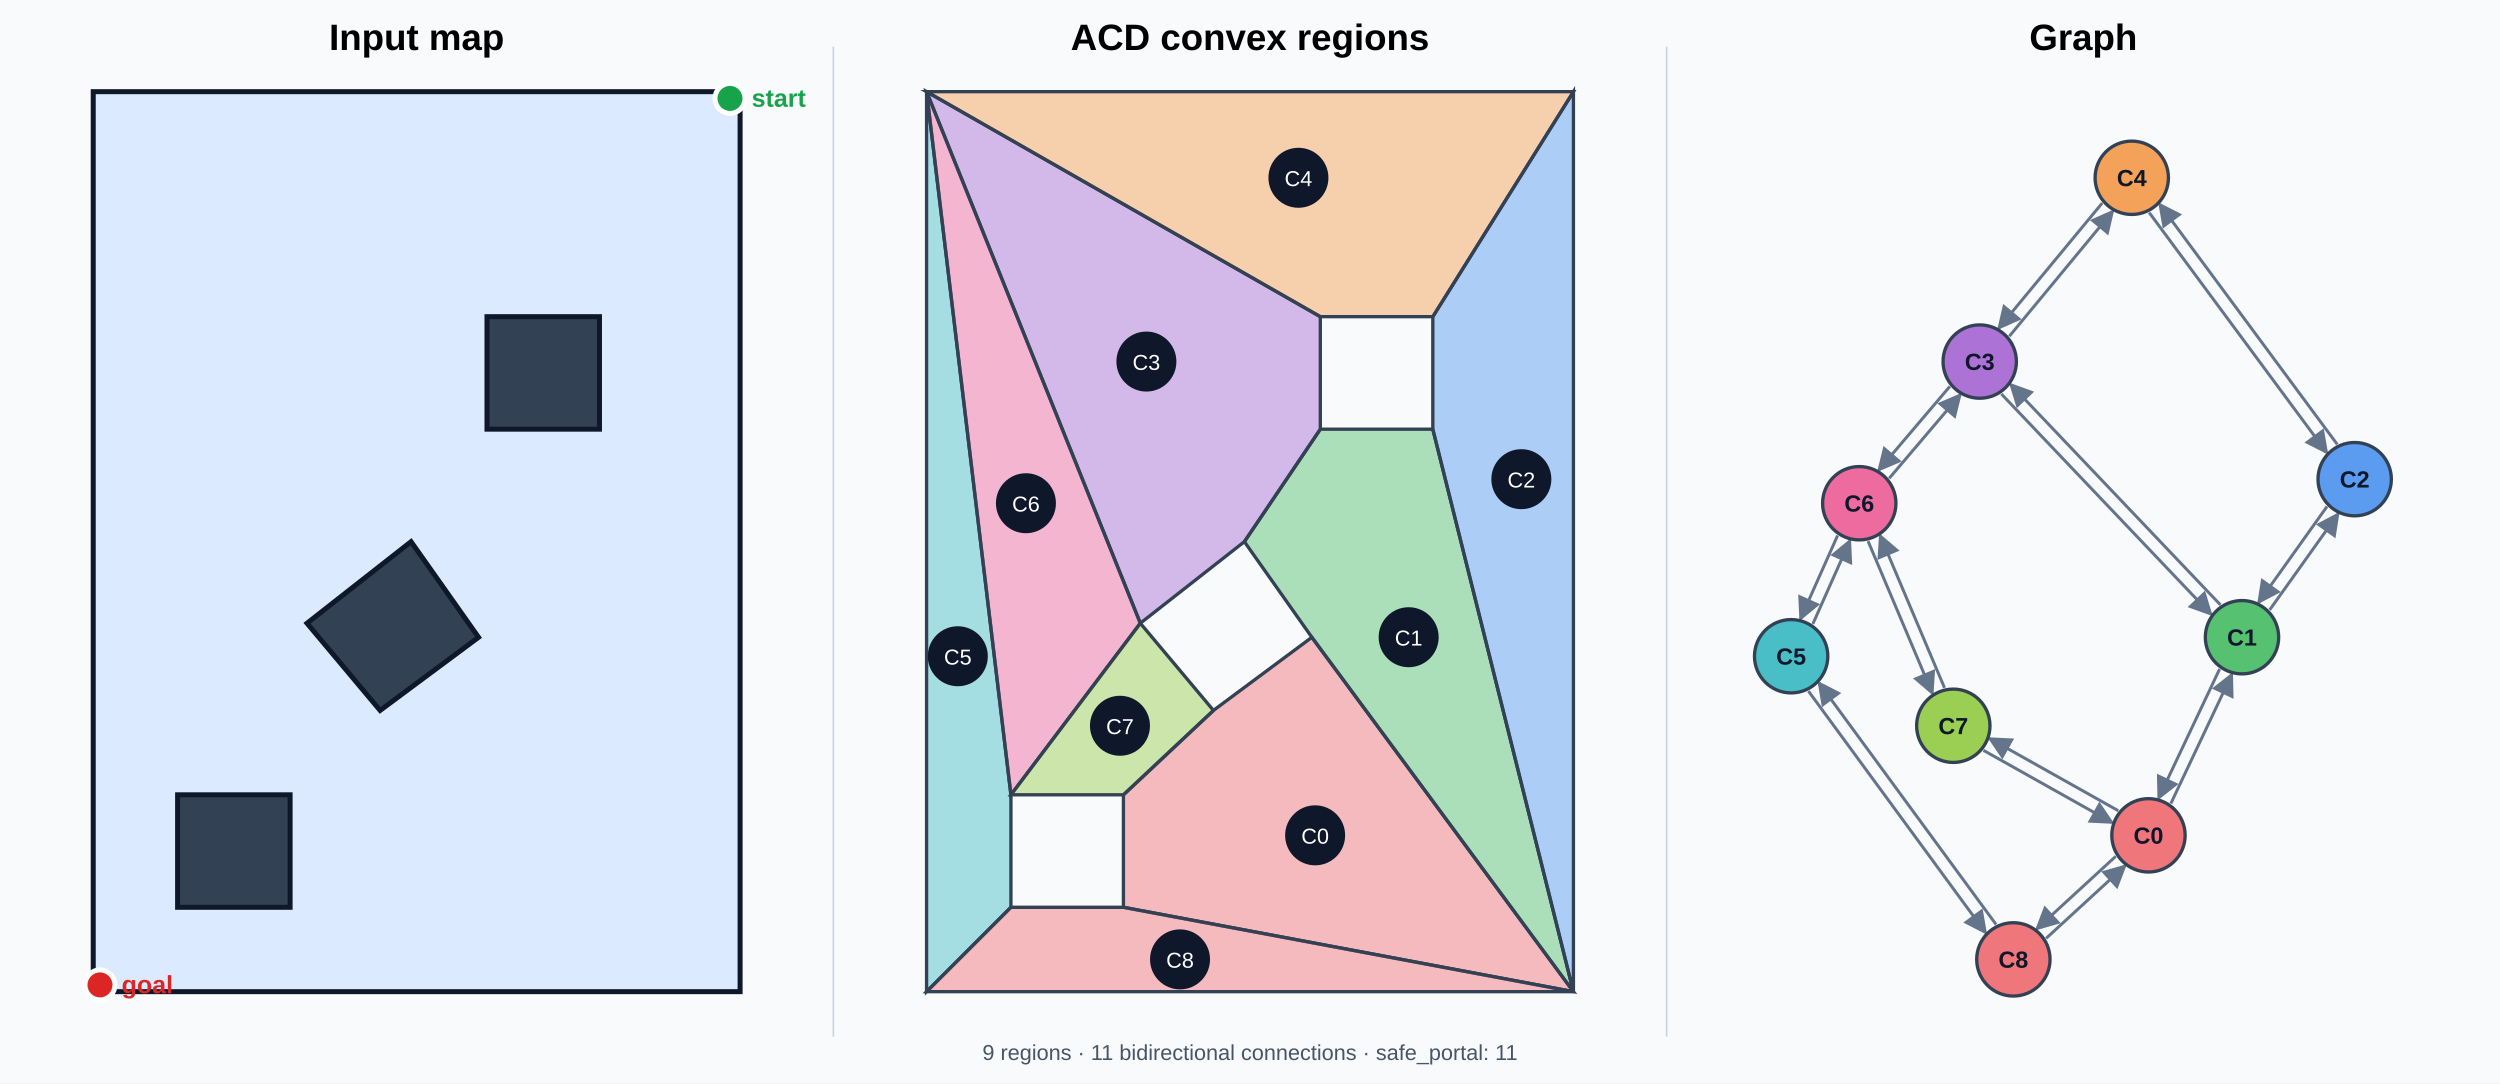
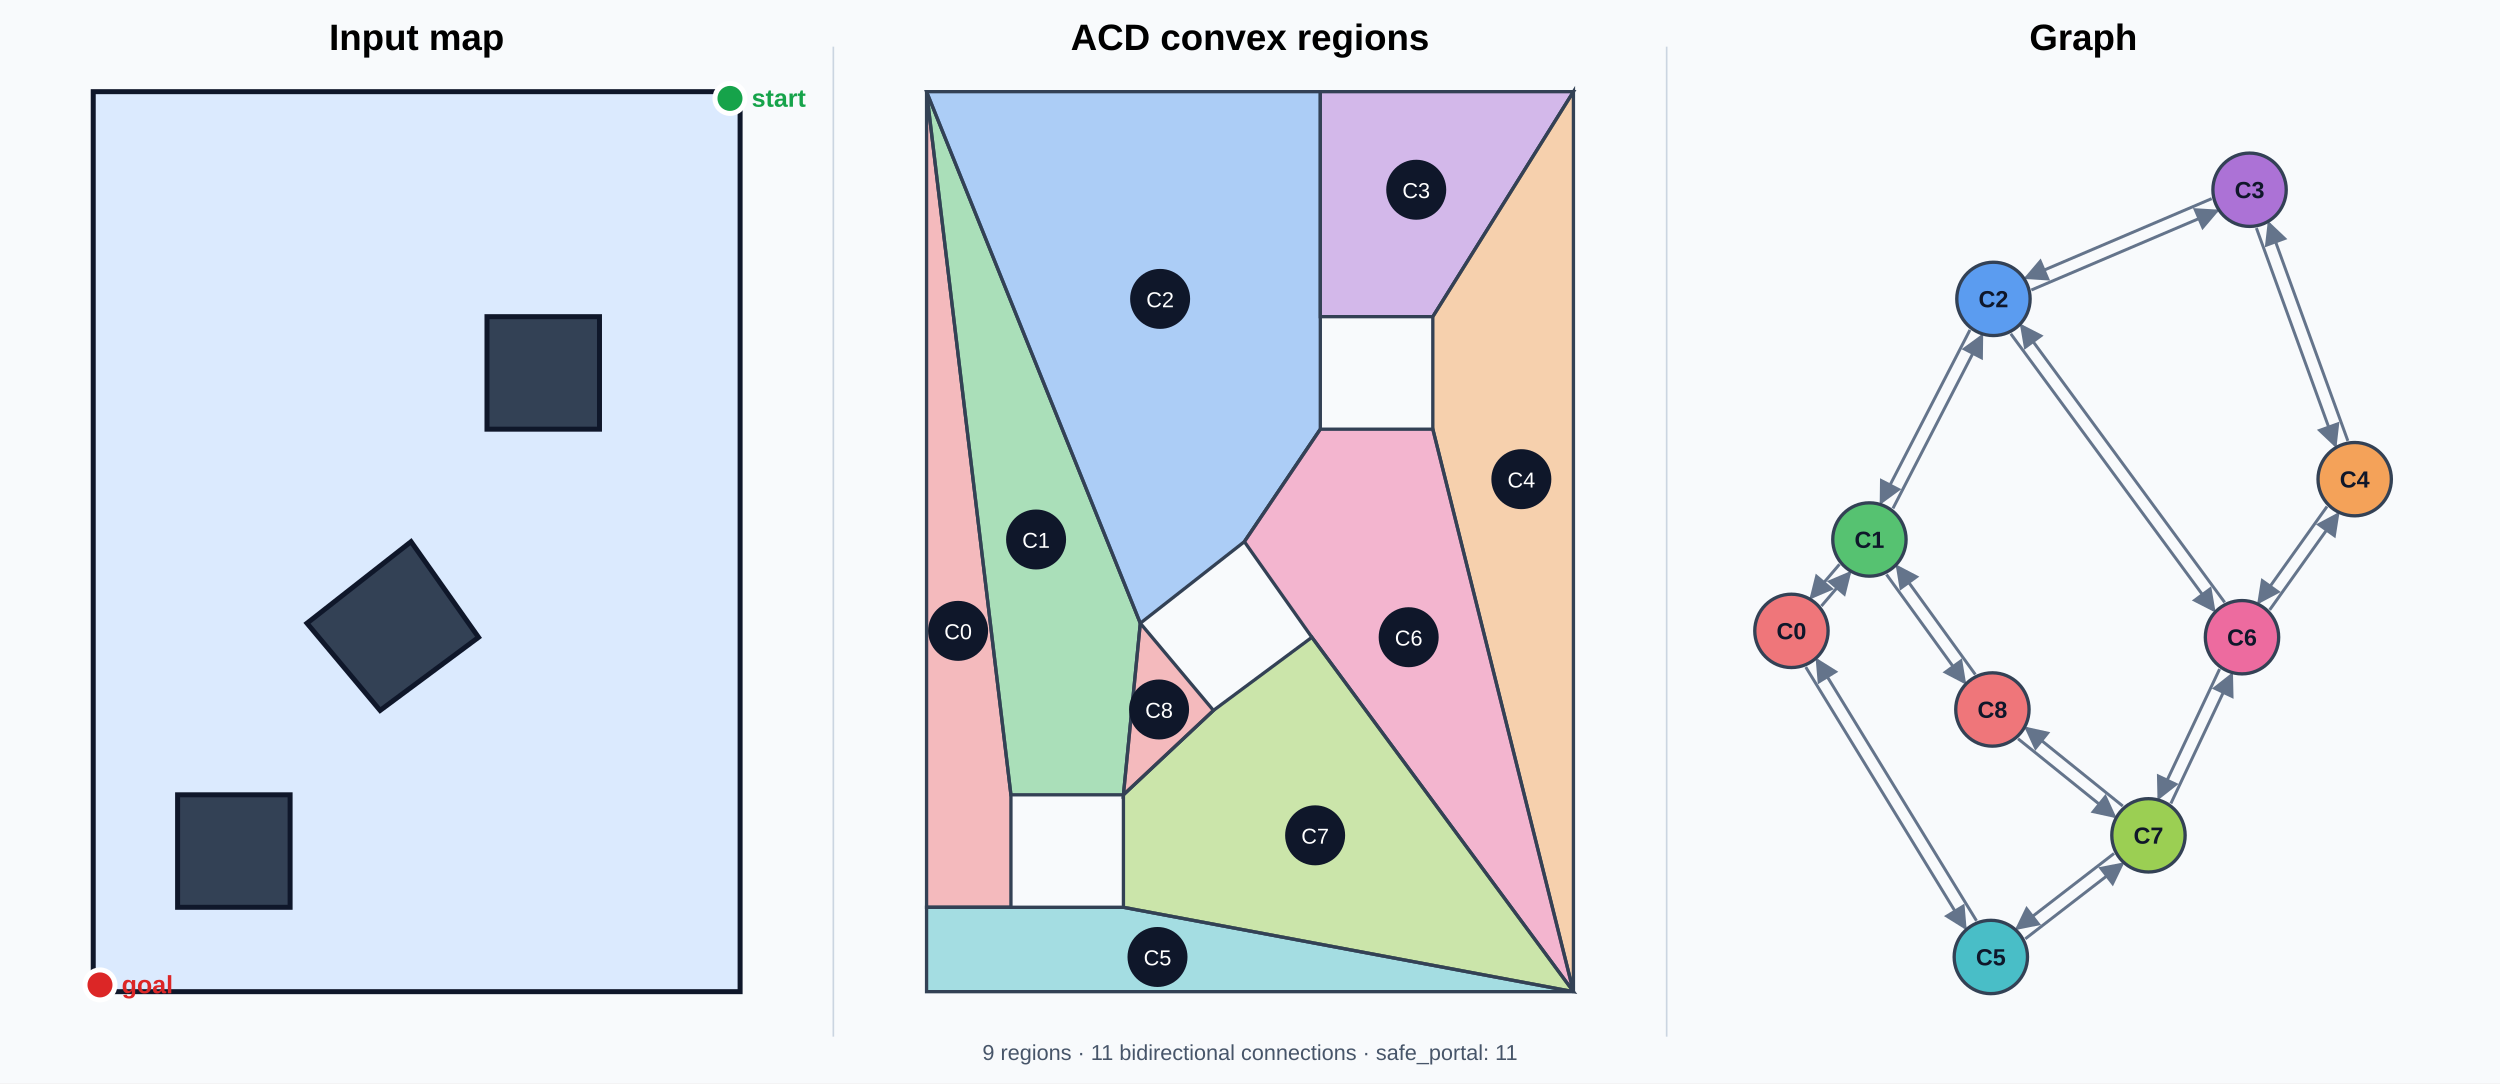
<svg xmlns="http://www.w3.org/2000/svg" width="1500" height="650" viewBox="0 0 1500 650">
  <rect width="100%" height="100%" fill="#f8fafc" />
  <defs>
    <marker id="arrow" markerWidth="8" markerHeight="8" refX="7" refY="4" orient="auto">
      <path d="M0,0 L8,4 L0,8 z" fill="#64748b" />
    </marker>
  </defs>
  <line x1="500.0" y1="28" x2="500.0" y2="622" stroke="#cbd5e1" />
  <line x1="1000.0" y1="28" x2="1000.0" y2="622" stroke="#cbd5e1" />
  <text x="250.0" y="30" text-anchor="middle" font-family="Arial" font-size="22" font-weight="700">Input map</text>
  <text x="750.0" y="30" text-anchor="middle" font-family="Arial" font-size="22" font-weight="700">ACD convex regions</text>
  <text x="1250.0" y="30" text-anchor="middle" font-family="Arial" font-size="22" font-weight="700">Graph</text>
  <polygon points="444.06,595.00 444.06,55.00 55.94,55.00 55.94,595.00" fill="#dbeafe" stroke="#0f172a" stroke-width="3" />
-   <polygon points="106.56,544.38 106.56,476.88 174.06,476.88 174.06,544.38" fill="#334155" stroke="#0f172a" stroke-width="3" />
-   <polygon points="292.19,257.50 292.19,190.00 359.69,190.00 359.69,257.50" fill="#334155" stroke="#0f172a" stroke-width="3" />
-   <polygon points="184.19,373.94 246.62,325.00 287.12,382.38 228.06,426.25" fill="#334155" stroke="#0f172a" stroke-width="3" />
+   <polygon points="174.06,544.38 174.06,476.88 106.56,476.88 106.56,544.38" fill="#334155" stroke="#0f172a" stroke-width="3" />
+   <polygon points="359.69,257.50 359.69,190.00 292.19,190.00 292.19,257.50" fill="#334155" stroke="#0f172a" stroke-width="3" />
+   <polygon points="228.06,426.25 287.12,382.38 246.62,325.00 184.19,373.94" fill="#334155" stroke="#0f172a" stroke-width="3" />
  <circle cx="437.99" cy="59.05" r="9" fill="#16a34a" stroke="white" stroke-width="3" />
  <text x="450.99" y="64.05" fill="#16a34a" font-family="Arial" font-size="15" font-weight="700">start</text>
  <circle cx="59.99" cy="590.95" r="9" fill="#dc2626" stroke="white" stroke-width="3" />
  <text x="72.99" y="595.95" fill="#dc2626" font-family="Arial" font-size="15" font-weight="700">goal</text>
-   <polygon points="674.06,544.38 944.06,595.00 787.12,382.38 728.06,426.25 674.06,476.88" fill="#ef767a" fill-opacity="0.48" stroke="#334155" stroke-width="2" />
+   <polygon points="606.56,476.88 555.94,55.00 555.94,544.38 606.56,544.38" fill="#ef767a" fill-opacity="0.48" stroke="#334155" stroke-width="2" />
+   <circle cx="574.86" cy="378.52" r="18" fill="#0f172a" />
+   <text x="574.86" y="383.52" text-anchor="middle" fill="white" font-family="Arial" font-size="13">C0</text>
+   <polygon points="684.19,373.94 555.94,55.00 606.56,476.88 674.06,476.88" fill="#56c271" fill-opacity="0.48" stroke="#334155" stroke-width="2" />
+   <circle cx="621.65" cy="323.70" r="18" fill="#0f172a" />
+   <text x="621.65" y="328.70" text-anchor="middle" fill="white" font-family="Arial" font-size="13">C1</text>
+   <polygon points="792.19,55.00 555.94,55.00 684.19,373.94 746.62,325.00 792.19,257.50 792.19,190.00" fill="#5b9cf0" fill-opacity="0.48" stroke="#334155" stroke-width="2" />
+   <circle cx="696.07" cy="179.34" r="18" fill="#0f172a" />
+   <text x="696.07" y="184.34" text-anchor="middle" fill="white" font-family="Arial" font-size="13">C2</text>
+   <polygon points="859.69,190.00 944.06,55.00 792.19,55.00 792.19,190.00" fill="#ac72d6" fill-opacity="0.48" stroke="#334155" stroke-width="2" />
+   <circle cx="849.74" cy="113.85" r="18" fill="#0f172a" />
+   <text x="849.74" y="118.85" text-anchor="middle" fill="white" font-family="Arial" font-size="13">C3</text>
+   <polygon points="944.06,595.00 944.06,55.00 859.69,190.00 859.69,257.50" fill="#f4a259" fill-opacity="0.48" stroke="#334155" stroke-width="2" />
+   <circle cx="912.81" cy="287.50" r="18" fill="#0f172a" />
+   <text x="912.81" y="292.50" text-anchor="middle" fill="white" font-family="Arial" font-size="13">C4</text>
+   <polygon points="555.94,595.00 944.06,595.00 674.06,544.38 606.56,544.38 555.94,544.38" fill="#49bec7" fill-opacity="0.48" stroke="#334155" stroke-width="2" />
+   <circle cx="694.50" cy="574.19" r="18" fill="#0f172a" />
+   <text x="694.50" y="579.19" text-anchor="middle" fill="white" font-family="Arial" font-size="13">C5</text>
+   <polygon points="787.12,382.38 944.06,595.00 859.69,257.50 792.19,257.50 746.62,325.00" fill="#ed6b9f" fill-opacity="0.48" stroke="#334155" stroke-width="2" />
+   <circle cx="845.20" cy="382.33" r="18" fill="#0f172a" />
+   <text x="845.20" y="387.33" text-anchor="middle" fill="white" font-family="Arial" font-size="13">C6</text>
+   <polygon points="728.06,426.25 674.06,476.88 674.06,544.38 944.06,595.00 787.12,382.38" fill="#9bcf53" fill-opacity="0.48" stroke="#334155" stroke-width="2" />
  <circle cx="789.08" cy="501.20" r="18" fill="#0f172a" />
-   <text x="789.08" y="506.20" text-anchor="middle" fill="white" font-family="Arial" font-size="13">C0</text>
-   <polygon points="746.62,325.00 787.12,382.38 944.06,595.00 859.69,257.50 792.19,257.50" fill="#56c271" fill-opacity="0.48" stroke="#334155" stroke-width="2" />
-   <circle cx="845.20" cy="382.33" r="18" fill="#0f172a" />
-   <text x="845.20" y="387.33" text-anchor="middle" fill="white" font-family="Arial" font-size="13">C1</text>
-   <polygon points="859.69,257.50 944.06,595.00 944.06,55.00 859.69,190.00" fill="#5b9cf0" fill-opacity="0.48" stroke="#334155" stroke-width="2" />
-   <circle cx="912.81" cy="287.50" r="18" fill="#0f172a" />
-   <text x="912.81" y="292.50" text-anchor="middle" fill="white" font-family="Arial" font-size="13">C2</text>
-   <polygon points="555.94,55.00 684.19,373.94 746.62,325.00 792.19,257.50 792.19,190.00" fill="#ac72d6" fill-opacity="0.48" stroke="#334155" stroke-width="2" />
-   <circle cx="687.84" cy="216.94" r="18" fill="#0f172a" />
-   <text x="687.84" y="221.94" text-anchor="middle" fill="white" font-family="Arial" font-size="13">C3</text>
-   <polygon points="555.94,55.00 792.19,190.00 859.69,190.00 944.06,55.00" fill="#f4a259" fill-opacity="0.48" stroke="#334155" stroke-width="2" />
-   <circle cx="779.06" cy="106.67" r="18" fill="#0f172a" />
-   <text x="779.06" y="111.67" text-anchor="middle" fill="white" font-family="Arial" font-size="13">C4</text>
-   <polygon points="555.94,595.00 606.56,544.38 606.56,476.88 555.94,55.00" fill="#49bec7" fill-opacity="0.48" stroke="#334155" stroke-width="2" />
-   <circle cx="574.69" cy="393.75" r="18" fill="#0f172a" />
-   <text x="574.69" y="398.75" text-anchor="middle" fill="white" font-family="Arial" font-size="13">C5</text>
-   <polygon points="684.19,373.94 555.94,55.00 606.56,476.88" fill="#ed6b9f" fill-opacity="0.48" stroke="#334155" stroke-width="2" />
-   <circle cx="615.56" cy="301.94" r="18" fill="#0f172a" />
-   <text x="615.56" y="306.94" text-anchor="middle" fill="white" font-family="Arial" font-size="13">C6</text>
-   <polygon points="606.56,476.88 674.06,476.88 728.06,426.25 684.19,373.94" fill="#9bcf53" fill-opacity="0.48" stroke="#334155" stroke-width="2" />
-   <circle cx="671.98" cy="435.46" r="18" fill="#0f172a" />
-   <text x="671.98" y="440.46" text-anchor="middle" fill="white" font-family="Arial" font-size="13">C7</text>
-   <polygon points="555.94,595.00 944.06,595.00 674.06,544.38 606.56,544.38" fill="#ef767a" fill-opacity="0.48" stroke="#334155" stroke-width="2" />
-   <circle cx="708.02" cy="575.63" r="18" fill="#0f172a" />
-   <text x="708.02" y="580.63" text-anchor="middle" fill="white" font-family="Arial" font-size="13">C8</text>
+   <text x="789.08" y="506.20" text-anchor="middle" fill="white" font-family="Arial" font-size="13">C7</text>
+   <polygon points="684.19,373.94 674.06,476.88 728.06,426.25" fill="#ef767a" fill-opacity="0.48" stroke="#334155" stroke-width="2" />
+   <circle cx="695.44" cy="425.69" r="18" fill="#0f172a" />
+   <text x="695.44" y="430.69" text-anchor="middle" fill="white" font-family="Arial" font-size="13">C8</text>
+   <line x1="1092.83" y1="363.63" x2="1109.77" y2="343.79" stroke="#64748b" stroke-width="1.8" marker-end="url(#arrow)" />
+   <line x1="1103.68" y1="338.59" x2="1086.75" y2="358.43" stroke="#64748b" stroke-width="1.8" marker-end="url(#arrow)" />
+   <line x1="1083.44" y1="400.23" x2="1179.09" y2="556.65" stroke="#64748b" stroke-width="1.8" marker-end="url(#arrow)" />
+   <line x1="1185.91" y1="552.48" x2="1090.27" y2="396.06" stroke="#64748b" stroke-width="1.8" marker-end="url(#arrow)" />
+   <line x1="1135.75" y1="305.09" x2="1189.09" y2="201.62" stroke="#64748b" stroke-width="1.8" marker-end="url(#arrow)" />
+   <line x1="1181.98" y1="197.95" x2="1128.64" y2="301.42" stroke="#64748b" stroke-width="1.8" marker-end="url(#arrow)" />
+   <line x1="1131.89" y1="344.68" x2="1178.72" y2="409.40" stroke="#64748b" stroke-width="1.8" marker-end="url(#arrow)" />
+   <line x1="1185.20" y1="404.71" x2="1138.38" y2="339.99" stroke="#64748b" stroke-width="1.8" marker-end="url(#arrow)" />
+   <line x1="1218.80" y1="174.01" x2="1330.15" y2="126.54" stroke="#64748b" stroke-width="1.8" marker-end="url(#arrow)" />
+   <line x1="1327.01" y1="119.18" x2="1215.66" y2="166.65" stroke="#64748b" stroke-width="1.8" marker-end="url(#arrow)" />
+   <line x1="1206.46" y1="200.25" x2="1328.36" y2="366.17" stroke="#64748b" stroke-width="1.8" marker-end="url(#arrow)" />
+   <line x1="1334.81" y1="361.43" x2="1212.91" y2="195.51" stroke="#64748b" stroke-width="1.8" marker-end="url(#arrow)" />
+   <line x1="1353.83" y1="136.83" x2="1401.20" y2="267.25" stroke="#64748b" stroke-width="1.8" marker-end="url(#arrow)" />
+   <line x1="1408.72" y1="264.52" x2="1361.35" y2="134.10" stroke="#64748b" stroke-width="1.8" marker-end="url(#arrow)" />
+   <line x1="1396.20" y1="303.91" x2="1355.30" y2="361.28" stroke="#64748b" stroke-width="1.8" marker-end="url(#arrow)" />
+   <line x1="1361.81" y1="365.93" x2="1402.72" y2="308.55" stroke="#64748b" stroke-width="1.8" marker-end="url(#arrow)" />
+   <line x1="1215.15" y1="563.30" x2="1273.31" y2="518.42" stroke="#64748b" stroke-width="1.8" marker-end="url(#arrow)" />
+   <line x1="1268.42" y1="512.08" x2="1210.26" y2="556.97" stroke="#64748b" stroke-width="1.8" marker-end="url(#arrow)" />
+   <line x1="1331.77" y1="401.42" x2="1295.28" y2="478.69" stroke="#64748b" stroke-width="1.8" marker-end="url(#arrow)" />
  <line x1="1302.51" y1="482.11" x2="1339.00" y2="404.84" stroke="#64748b" stroke-width="1.8" marker-end="url(#arrow)" />
-   <line x1="1331.77" y1="401.42" x2="1295.28" y2="478.69" stroke="#64748b" stroke-width="1.8" marker-end="url(#arrow)" />
-   <line x1="1270.98" y1="486.45" x2="1193.99" y2="443.23" stroke="#64748b" stroke-width="1.8" marker-end="url(#arrow)" />
-   <line x1="1190.07" y1="450.21" x2="1267.06" y2="493.43" stroke="#64748b" stroke-width="1.8" marker-end="url(#arrow)" />
-   <line x1="1269.43" y1="513.81" x2="1222.26" y2="557.12" stroke="#64748b" stroke-width="1.8" marker-end="url(#arrow)" />
-   <line x1="1227.67" y1="563.01" x2="1274.84" y2="519.70" stroke="#64748b" stroke-width="1.8" marker-end="url(#arrow)" />
-   <line x1="1361.81" y1="365.93" x2="1402.72" y2="308.55" stroke="#64748b" stroke-width="1.8" marker-end="url(#arrow)" />
-   <line x1="1396.20" y1="303.91" x2="1355.30" y2="361.28" stroke="#64748b" stroke-width="1.8" marker-end="url(#arrow)" />
-   <line x1="1332.25" y1="362.91" x2="1206.59" y2="230.85" stroke="#64748b" stroke-width="1.8" marker-end="url(#arrow)" />
-   <line x1="1200.80" y1="236.36" x2="1326.45" y2="368.43" stroke="#64748b" stroke-width="1.8" marker-end="url(#arrow)" />
-   <line x1="1402.35" y1="266.63" x2="1295.96" y2="122.78" stroke="#64748b" stroke-width="1.8" marker-end="url(#arrow)" />
-   <line x1="1289.52" y1="127.54" x2="1395.92" y2="271.39" stroke="#64748b" stroke-width="1.8" marker-end="url(#arrow)" />
-   <line x1="1205.58" y1="201.77" x2="1267.48" y2="126.94" stroke="#64748b" stroke-width="1.8" marker-end="url(#arrow)" />
-   <line x1="1261.32" y1="121.84" x2="1199.42" y2="196.67" stroke="#64748b" stroke-width="1.8" marker-end="url(#arrow)" />
-   <line x1="1169.89" y1="231.87" x2="1127.41" y2="281.82" stroke="#64748b" stroke-width="1.8" marker-end="url(#arrow)" />
-   <line x1="1133.51" y1="287.01" x2="1175.99" y2="237.05" stroke="#64748b" stroke-width="1.8" marker-end="url(#arrow)" />
-   <line x1="1087.70" y1="374.37" x2="1109.86" y2="324.58" stroke="#64748b" stroke-width="1.8" marker-end="url(#arrow)" />
-   <line x1="1102.55" y1="321.32" x2="1080.39" y2="371.11" stroke="#64748b" stroke-width="1.8" marker-end="url(#arrow)" />
-   <line x1="1085.06" y1="414.66" x2="1191.20" y2="559.44" stroke="#64748b" stroke-width="1.8" marker-end="url(#arrow)" />
-   <line x1="1197.65" y1="554.71" x2="1091.51" y2="409.93" stroke="#64748b" stroke-width="1.8" marker-end="url(#arrow)" />
-   <line x1="1120.83" y1="324.68" x2="1159.34" y2="415.83" stroke="#64748b" stroke-width="1.8" marker-end="url(#arrow)" />
-   <line x1="1166.71" y1="412.72" x2="1128.20" y2="321.57" stroke="#64748b" stroke-width="1.8" marker-end="url(#arrow)" />
-   <circle cx="1289.08" cy="501.20" r="22" fill="#ef767a" stroke="#334155" stroke-width="2" />
-   <text x="1289.08" y="506.20" text-anchor="middle" fill="#0f172a" font-family="Arial" font-size="14" font-weight="700">C0</text>
-   <circle cx="1345.20" cy="382.33" r="22" fill="#56c271" stroke="#334155" stroke-width="2" />
-   <text x="1345.20" y="387.33" text-anchor="middle" fill="#0f172a" font-family="Arial" font-size="14" font-weight="700">C1</text>
-   <circle cx="1412.81" cy="287.50" r="22" fill="#5b9cf0" stroke="#334155" stroke-width="2" />
-   <text x="1412.81" y="292.50" text-anchor="middle" fill="#0f172a" font-family="Arial" font-size="14" font-weight="700">C2</text>
-   <circle cx="1187.84" cy="216.94" r="22" fill="#ac72d6" stroke="#334155" stroke-width="2" />
-   <text x="1187.84" y="221.94" text-anchor="middle" fill="#0f172a" font-family="Arial" font-size="14" font-weight="700">C3</text>
-   <circle cx="1279.06" cy="106.67" r="22" fill="#f4a259" stroke="#334155" stroke-width="2" />
-   <text x="1279.06" y="111.67" text-anchor="middle" fill="#0f172a" font-family="Arial" font-size="14" font-weight="700">C4</text>
-   <circle cx="1074.69" cy="393.75" r="22" fill="#49bec7" stroke="#334155" stroke-width="2" />
-   <text x="1074.69" y="398.75" text-anchor="middle" fill="#0f172a" font-family="Arial" font-size="14" font-weight="700">C5</text>
-   <circle cx="1115.56" cy="301.94" r="22" fill="#ed6b9f" stroke="#334155" stroke-width="2" />
-   <text x="1115.56" y="306.94" text-anchor="middle" fill="#0f172a" font-family="Arial" font-size="14" font-weight="700">C6</text>
-   <circle cx="1171.98" cy="435.46" r="22" fill="#9bcf53" stroke="#334155" stroke-width="2" />
-   <text x="1171.98" y="440.46" text-anchor="middle" fill="#0f172a" font-family="Arial" font-size="14" font-weight="700">C7</text>
-   <circle cx="1208.02" cy="575.63" r="22" fill="#ef767a" stroke="#334155" stroke-width="2" />
-   <text x="1208.02" y="580.63" text-anchor="middle" fill="#0f172a" font-family="Arial" font-size="14" font-weight="700">C8</text>
+   <line x1="1273.68" y1="483.65" x2="1215.85" y2="437.01" stroke="#64748b" stroke-width="1.8" marker-end="url(#arrow)" />
+   <line x1="1210.83" y1="443.24" x2="1268.66" y2="489.87" stroke="#64748b" stroke-width="1.8" marker-end="url(#arrow)" />
+   <circle cx="1074.86" cy="378.52" r="22" fill="#ef767a" stroke="#334155" stroke-width="2" />
+   <text x="1074.86" y="383.52" text-anchor="middle" fill="#0f172a" font-family="Arial" font-size="14" font-weight="700">C0</text>
+   <circle cx="1121.65" cy="323.70" r="22" fill="#56c271" stroke="#334155" stroke-width="2" />
+   <text x="1121.65" y="328.70" text-anchor="middle" fill="#0f172a" font-family="Arial" font-size="14" font-weight="700">C1</text>
+   <circle cx="1196.07" cy="179.34" r="22" fill="#5b9cf0" stroke="#334155" stroke-width="2" />
+   <text x="1196.07" y="184.34" text-anchor="middle" fill="#0f172a" font-family="Arial" font-size="14" font-weight="700">C2</text>
+   <circle cx="1349.74" cy="113.85" r="22" fill="#ac72d6" stroke="#334155" stroke-width="2" />
+   <text x="1349.74" y="118.85" text-anchor="middle" fill="#0f172a" font-family="Arial" font-size="14" font-weight="700">C3</text>
+   <circle cx="1412.81" cy="287.50" r="22" fill="#f4a259" stroke="#334155" stroke-width="2" />
+   <text x="1412.81" y="292.50" text-anchor="middle" fill="#0f172a" font-family="Arial" font-size="14" font-weight="700">C4</text>
+   <circle cx="1194.50" cy="574.19" r="22" fill="#49bec7" stroke="#334155" stroke-width="2" />
+   <text x="1194.50" y="579.19" text-anchor="middle" fill="#0f172a" font-family="Arial" font-size="14" font-weight="700">C5</text>
+   <circle cx="1345.20" cy="382.33" r="22" fill="#ed6b9f" stroke="#334155" stroke-width="2" />
+   <text x="1345.20" y="387.33" text-anchor="middle" fill="#0f172a" font-family="Arial" font-size="14" font-weight="700">C6</text>
+   <circle cx="1289.08" cy="501.20" r="22" fill="#9bcf53" stroke="#334155" stroke-width="2" />
+   <text x="1289.08" y="506.20" text-anchor="middle" fill="#0f172a" font-family="Arial" font-size="14" font-weight="700">C7</text>
+   <circle cx="1195.44" cy="425.69" r="22" fill="#ef767a" stroke="#334155" stroke-width="2" />
+   <text x="1195.44" y="430.69" text-anchor="middle" fill="#0f172a" font-family="Arial" font-size="14" font-weight="700">C8</text>
  <text x="750.0" y="636" text-anchor="middle" font-family="Arial" font-size="13" fill="#475569">9 regions · 11 bidirectional connections · safe_portal: 11</text>
</svg>
